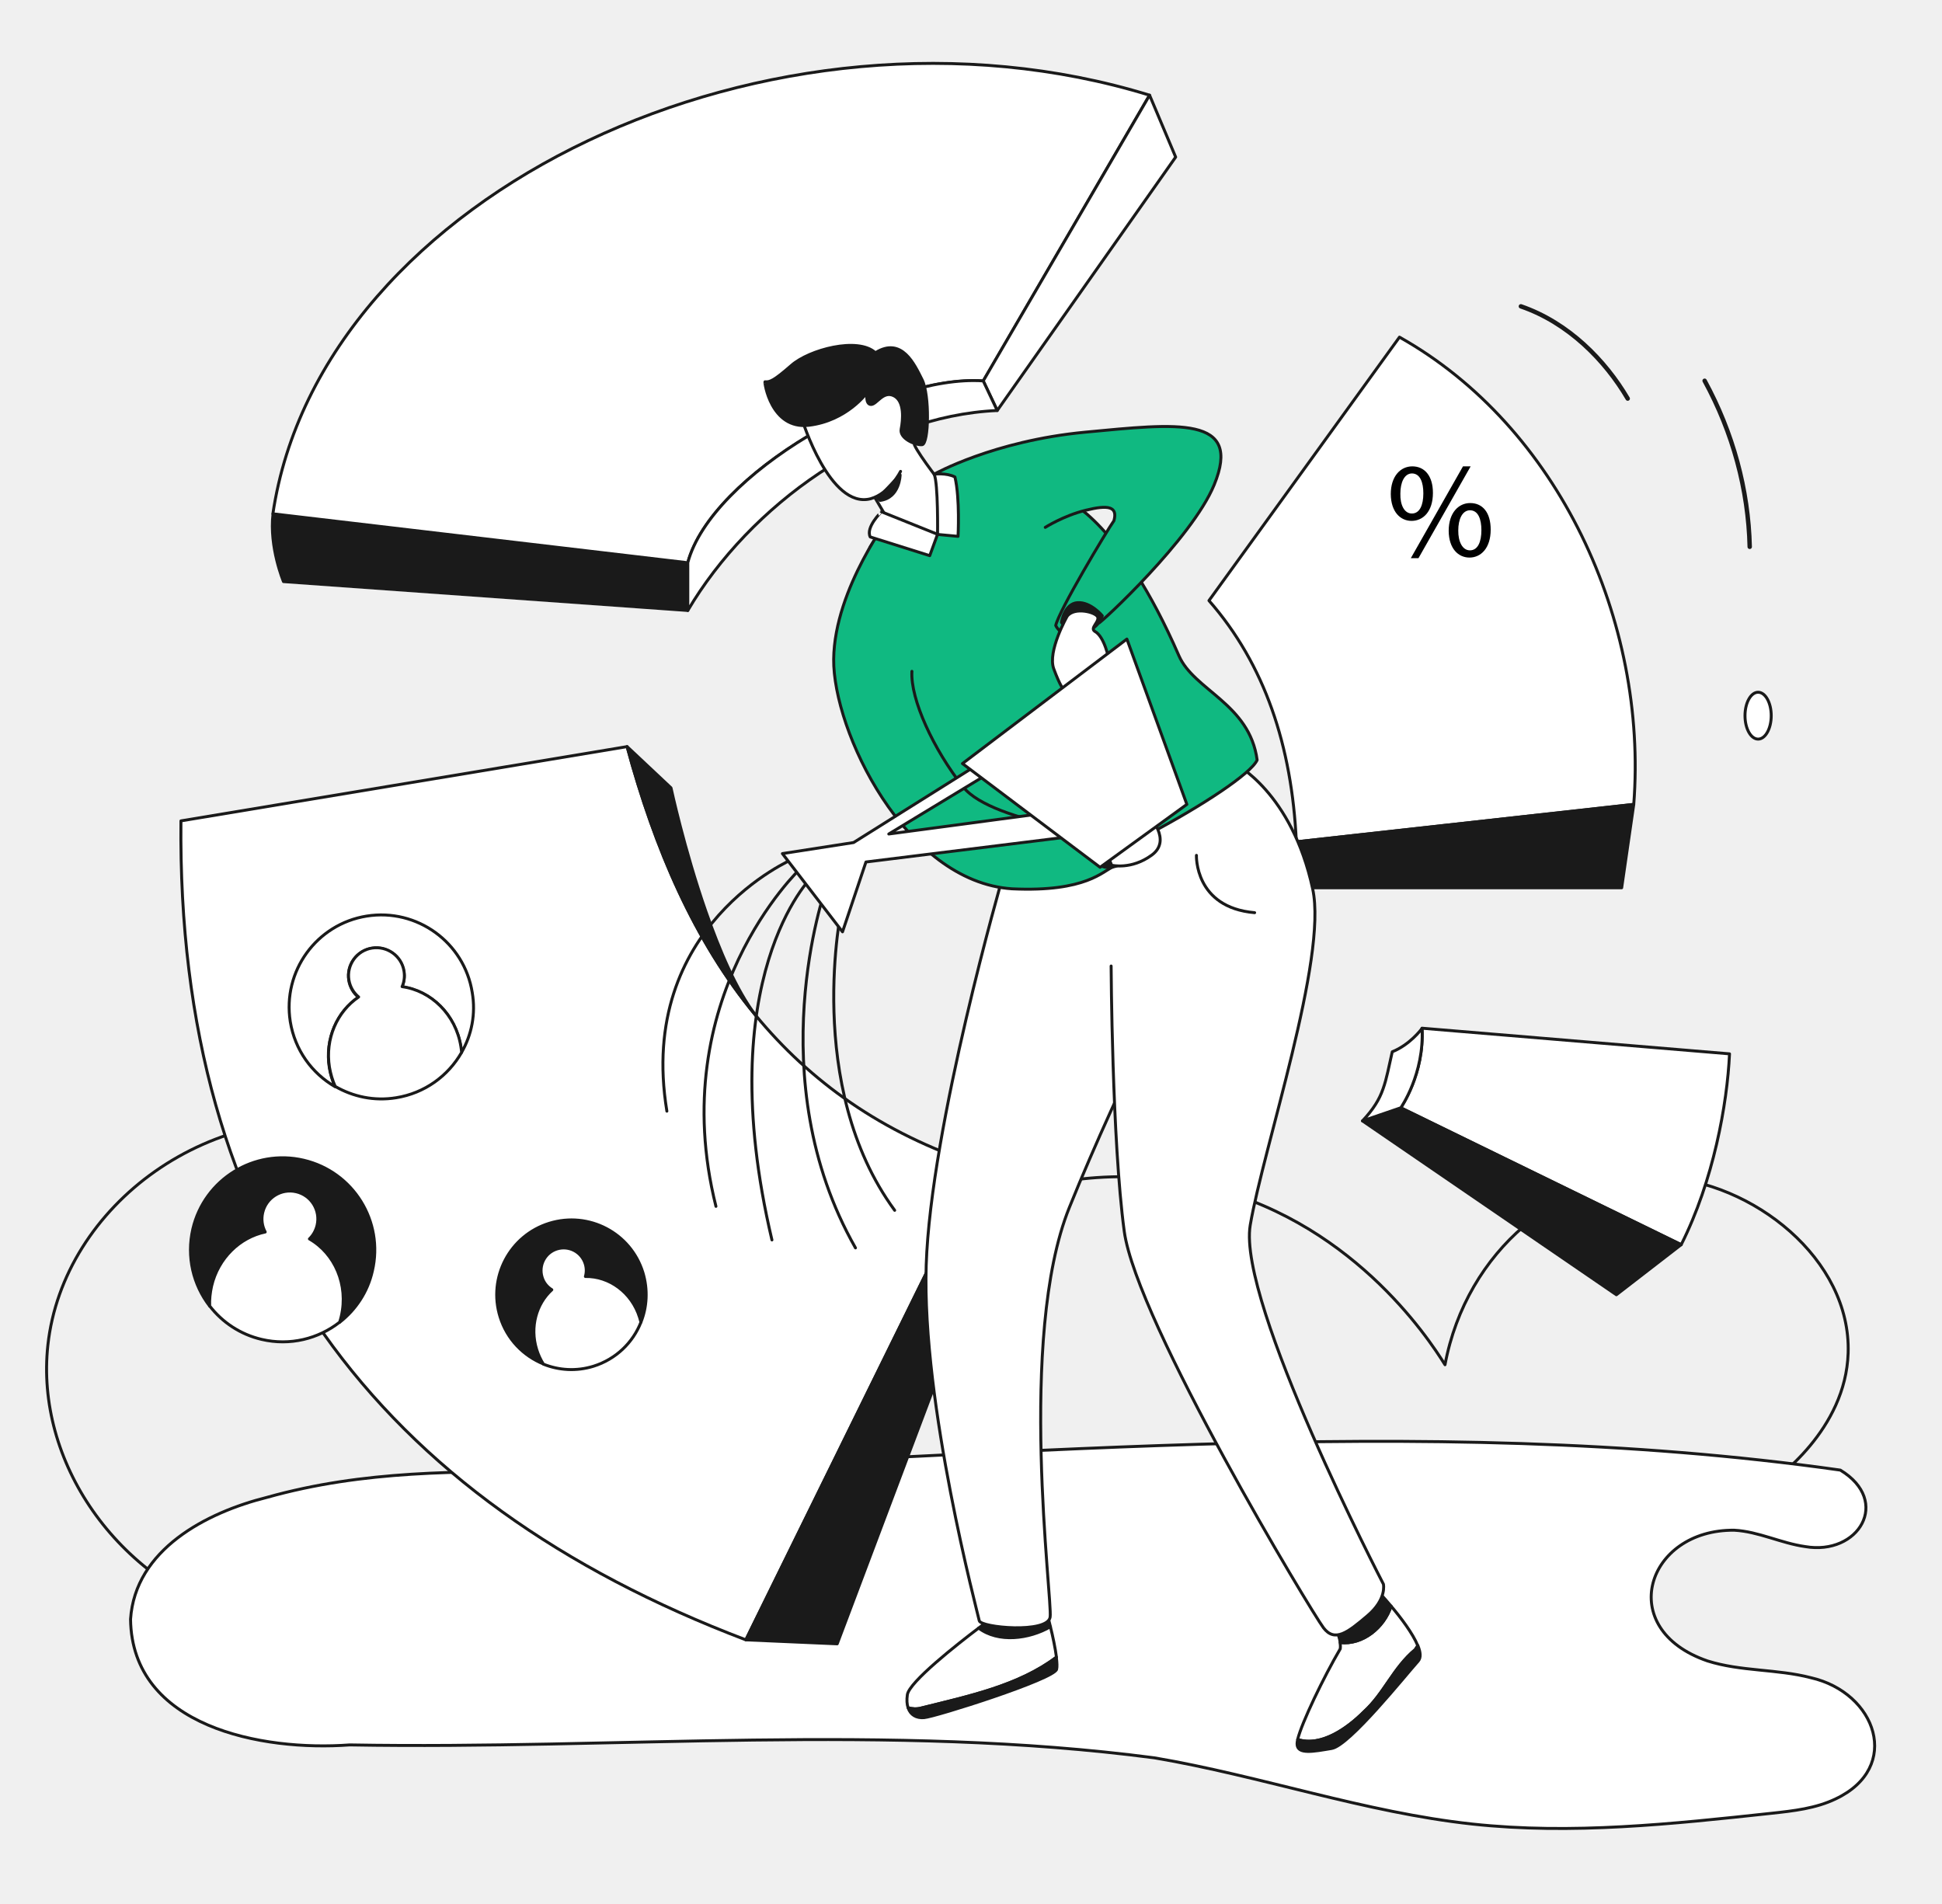
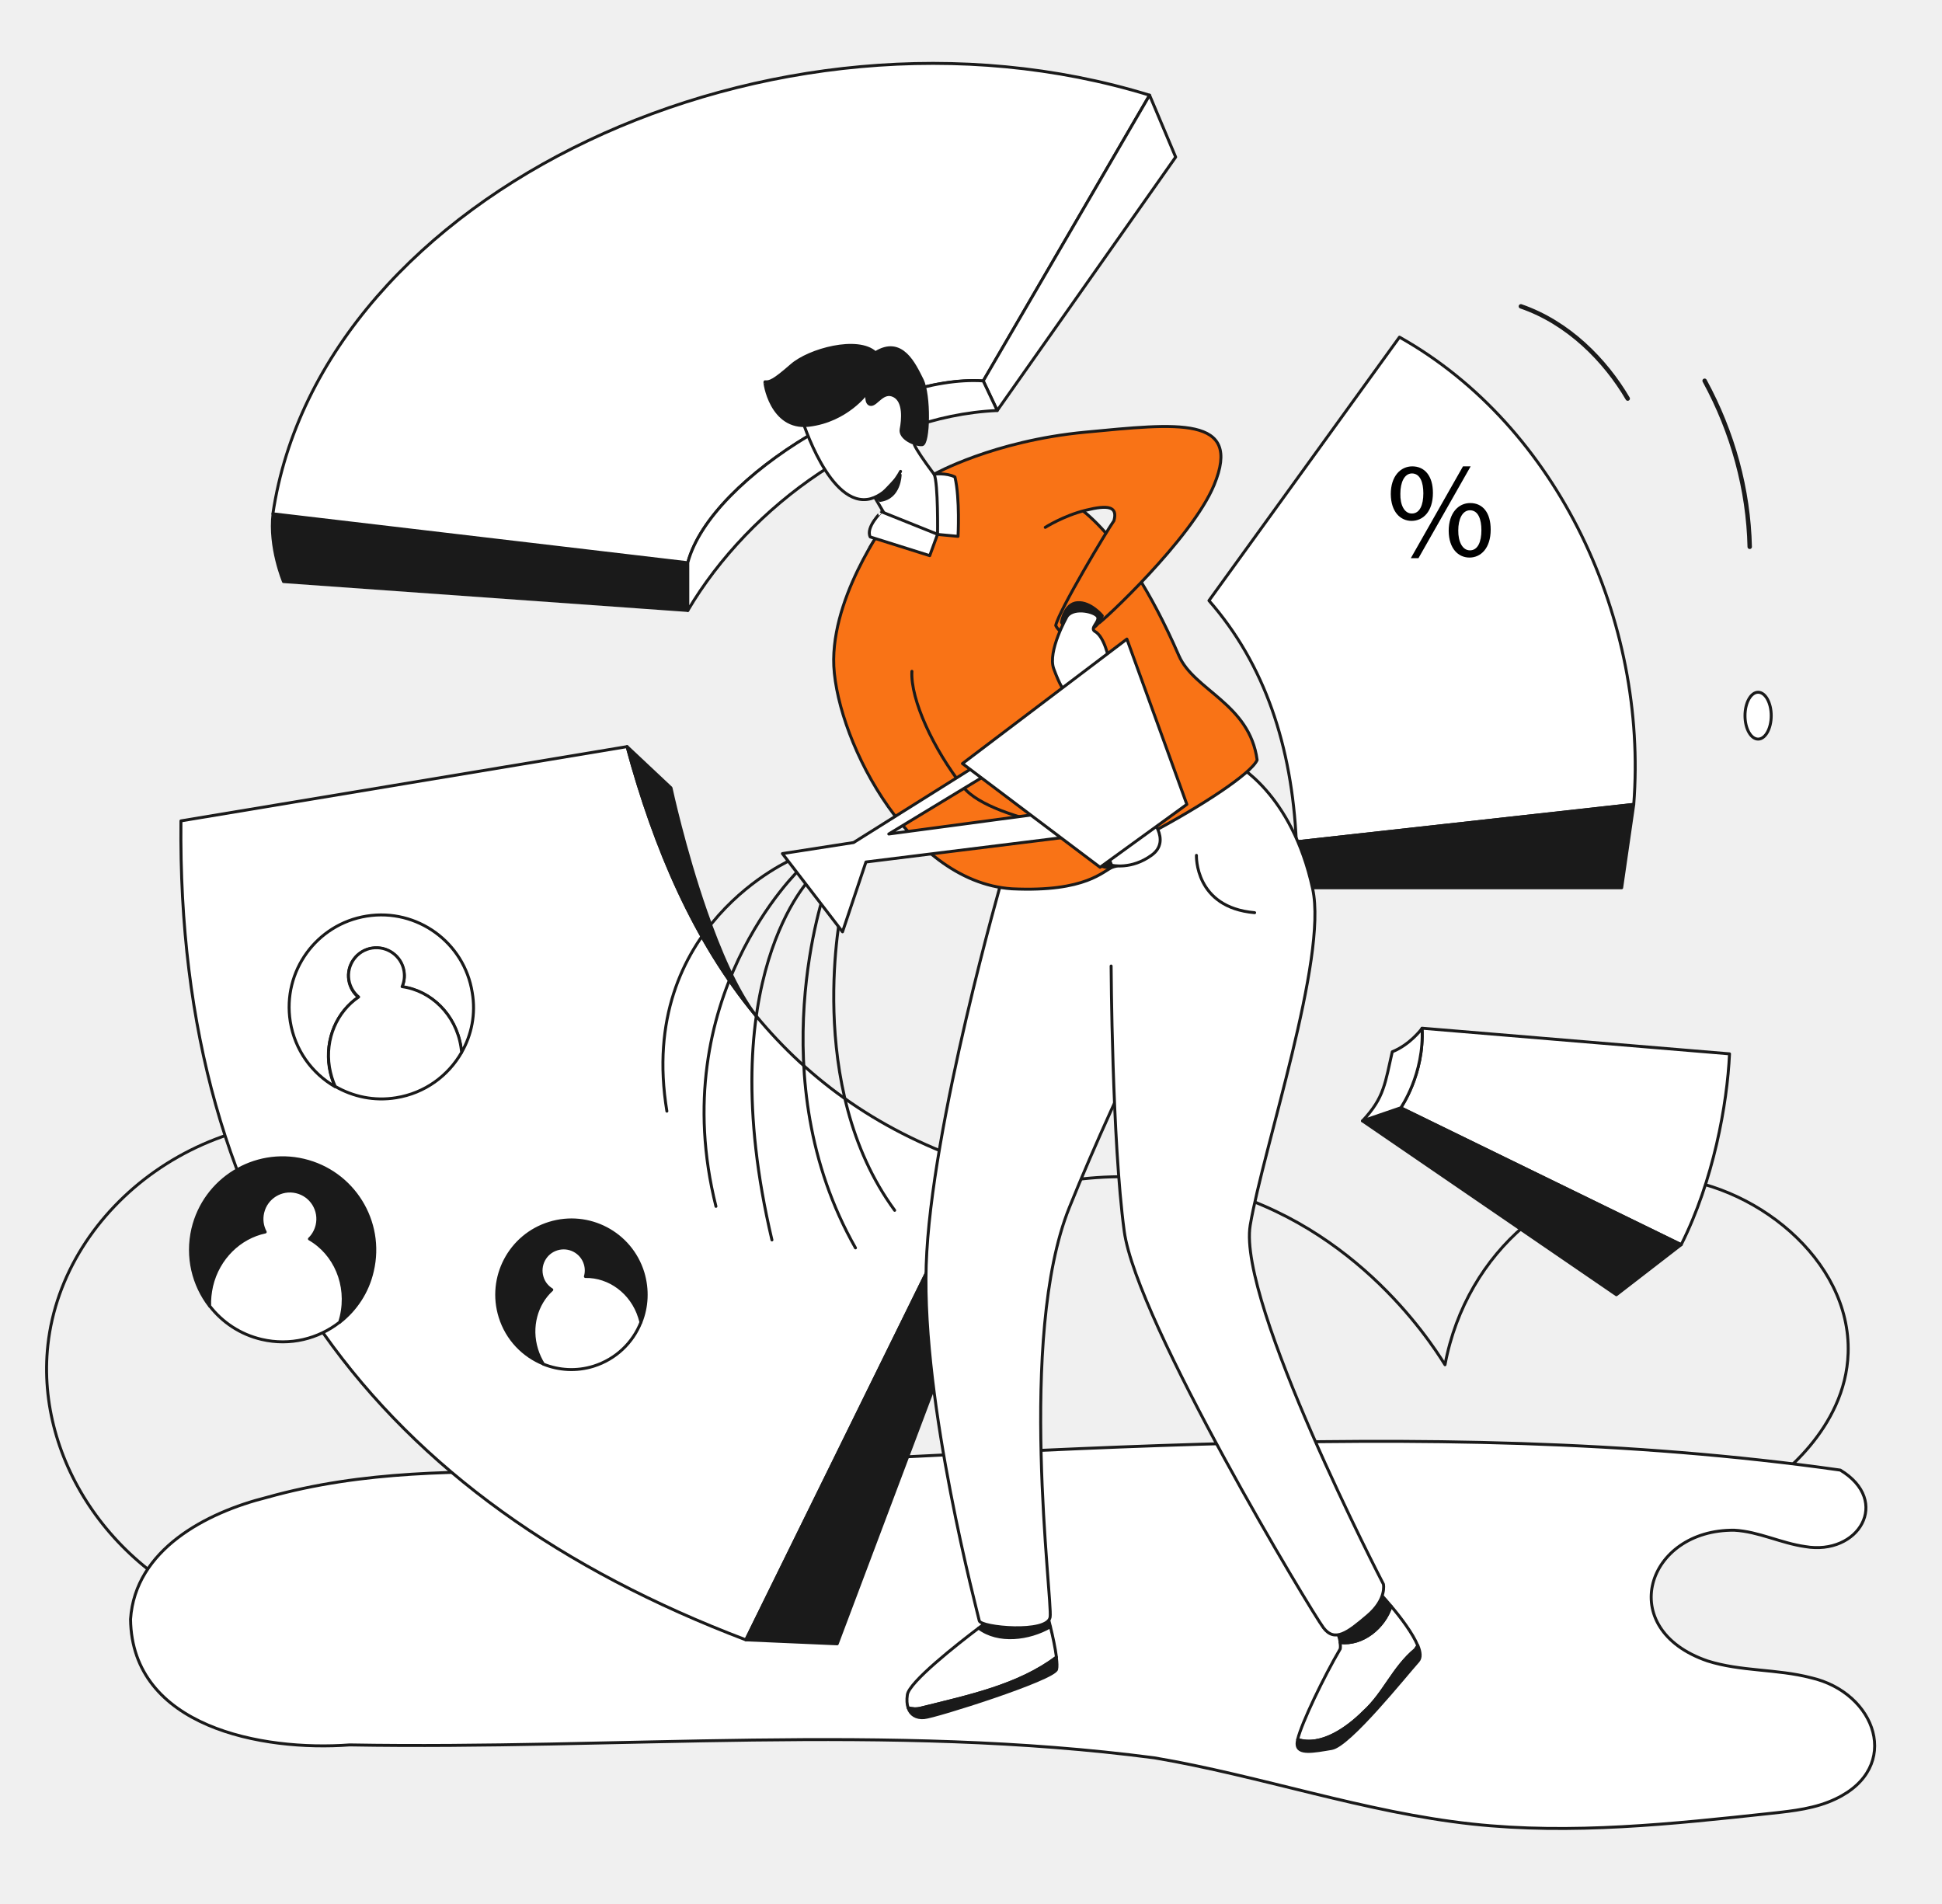
<svg xmlns="http://www.w3.org/2000/svg" version="1.1" id="Layer_1" x="0px" y="0px" viewBox="0 0 1318 1292" style="enable-background:new 0 0 1318 1292;" xml:space="preserve">
  <style type="text/css">
	.st0{fill:none;stroke:#1A1A1A;stroke-width:2;stroke-linecap:round;stroke-linejoin:round;stroke-miterlimit:10;}
	.st1{fill:#FFFFFF;stroke:#1A1A1A;stroke-width:2;stroke-linecap:round;stroke-linejoin:round;stroke-miterlimit:10;}
	.st2{fill:#1A1A1A;stroke:#1A1A1A;stroke-width:2;stroke-linecap:round;stroke-linejoin:round;stroke-miterlimit:10;}
	.st3{fill:none;stroke:#1A1A1A;stroke-width:3;stroke-linecap:round;stroke-linejoin:round;stroke-miterlimit:10;}
- 	.st4{fill:#10B981;stroke:#1A1A1A;stroke-width:2;stroke-linecap:round;stroke-linejoin:round;stroke-miterlimit:10;}
+ 	.st4{fill:#F97316;stroke:#1A1A1A;stroke-width:2;stroke-linecap:round;stroke-linejoin:round;stroke-miterlimit:10;}
</style>
  <g>
    <path class="st0" d="M165.3,1098.7c-87-26-141.4-107.5-132.8-185.9C42.8,818.5,143,742.2,253,764.2c92.1,54,184.2,108,276.2,162   c67.4-96.6,180.1-144.7,284.2-122.1c102.3,22.2,155.9,103.8,167.3,122.1c14.5-77.7,79.6-130.5,146.1-127.4   c62.9,2.9,129.6,55.8,127.5,119.5c-1.7,52-48.4,85.2-55.8,90.3C854.1,1038.6,509.7,1068.6,165.3,1098.7z" />
    <path class="st1" d="M181.2,1016.2c-41.3,10.3-89.5,35.5-92.6,82.7c0.9,73.2,89.3,89.7,148.7,85.3c181.8,3.2,365.7-14.9,546.3,8.8   c72.4,12.3,142.6,37,215.6,44.9c67.5,7.3,135.6,0,203.1-7.3c14.9-1.6,30.1-3.3,43.6-9.8c45.2-21.4,27.6-72.1-16.9-82.2   c-23-6-47.6-4.2-70.2-11.4c-63.4-21.8-41.2-89.4,18.3-88.7c16.4,0.9,31.7,8.8,48,11.1c36.3,6.3,58.7-30.8,23.9-51.9   c-286.8-40.6-581.8-6.5-870.5,0.9C311.1,998.7,247.1,997.7,181.2,1016.2z" />
    <g>
      <path class="st2" d="M466.8,381.8v32.5l-274.4-19.6c0,0-9.8-23.3-7.1-46L466.8,381.8z" />
      <path class="st1" d="M780.2,64.6l-112.9,194c-66.1-4.7-184.6,63.7-200.5,123.3l-281.6-33.2C217.5,130.5,525.2-13.8,780.2,64.6z" />
      <polygon class="st1" points="797.9,106.6 676.8,278.6 667.3,258.5 780.2,64.6   " />
      <path class="st1" d="M676.8,278.6c-83.8,3.7-167.9,64.3-210,135.7v-32.5c15.9-59.6,134.4-128,200.5-123.3L676.8,278.6z" />
    </g>
    <g>
      <path class="st1" d="M664.7,790.7l-158.5,322.2c-249.7-94.8-386.3-273.6-383.4-555.8l302.8-50.4c18.8,69.5,45.8,132.1,87.2,182.3    c37,44.9,85.6,80,150.3,101.2C663.6,790.4,664.1,790.6,664.7,790.7z" />
      <polygon class="st2" points="685,805.5 568.2,1115.6 506.2,1112.9 664.7,790.7   " />
      <path class="st2" d="M512.8,689c-41.4-50.2-68.3-112.8-87.2-182.3l29.8,28c0,0,8.9,41.5,23.6,83.7C488.3,645,499.8,672,512.8,689z    " />
    </g>
    <g>
      <path class="st1" d="M1108.8,545.9l-229,25.4c-3-65-21.4-120.4-59.3-163.7l129.3-178.8C1057.8,289.5,1118.4,421.4,1108.8,545.9z" />
      <polygon class="st2" points="1108.8,545.9 1100.6,602.5 879.8,602.5 879.8,571.3   " />
    </g>
    <path class="st1" d="M1173.8,715.2c-1.6,34.3-10.9,86-32.8,129.5l-190.4-92.9c0,0,16.2-23,14.5-54L1173.8,715.2z" />
    <polygon class="st2" points="1141,844.7 1097,878.7 924.7,760.7 950.7,751.8  " />
    <path class="st1" d="M950.7,751.8l-26,8.9c7.5-8,11.4-14.5,13.9-21.6c2.6-7.2,3.9-14.9,6.3-25.3c11.8-4.7,19.8-15.2,20.2-15.9l0,0   C966.8,728.8,950.7,751.8,950.7,751.8z" />
    <g>
      <path class="st1" d="M313.2,714.3c-0.1-1.3-0.3-2.7-0.5-4c-3.5-21.8-20.2-37.9-39.9-40.5c1.4-3.2,1.9-6.8,1.3-10.5    c-1.7-10.3-11.4-17.4-21.7-15.7c-10.3,1.6-17.4,11.4-15.7,21.7c0.8,4.7,3.2,8.7,6.6,11.5c-14.5,9.8-22.9,28.3-19.8,47.7    c0.7,4.6,2.1,9,3.9,13c-15.7-9.1-27.3-24.9-30.4-44.2c-5.4-34.1,17.8-66.2,51.9-71.6c34.1-5.4,66.2,17.8,71.6,51.9    C323,688.1,320.1,702.4,313.2,714.3z" />
      <path class="st1" d="M312.8,710.2c0.2,1.3,0.4,2.7,0.5,4c-9.1,15.9-25,27.7-44.5,30.8c-14.8,2.4-29.2-0.7-41.3-7.7    c-1.8-4-3.1-8.4-3.9-13c-3.1-19.4,5.2-37.8,19.8-47.7c-3.4-2.8-5.8-6.8-6.6-11.5c-1.7-10.3,5.4-20.1,15.7-21.7    c10.3-1.6,20.1,5.4,21.7,15.7c0.6,3.7,0.1,7.3-1.3,10.5C292.6,672.3,309.3,688.5,312.8,710.2z" />
    </g>
    <g>
      <path class="st2" d="M230.5,897.4c0.4-1.3,0.8-2.6,1.1-3.9c5-21.5-4.3-42.7-21.6-52.6c2.5-2.4,4.4-5.6,5.2-9.2    c2.4-10.2-3.9-20.4-14.1-22.8c-10.2-2.4-20.4,3.9-22.8,14.1c-1.1,4.6-0.4,9.3,1.7,13.2c-17.2,3.6-31.9,17.5-36.4,36.7    c-1.1,4.5-1.5,9.1-1.3,13.5c-11.1-14.4-15.8-33.4-11.4-52.4c7.9-33.6,41.6-54.5,75.2-46.6c33.6,7.9,54.5,41.5,46.6,75.2    C249.5,876.8,241.4,888.9,230.5,897.4z" />
      <path class="st1" d="M231.6,893.4c-0.3,1.3-0.7,2.6-1.1,3.9c-14.4,11.3-33.7,16.2-52.9,11.7c-14.6-3.4-26.8-11.7-35.3-22.7    c-0.2-4.4,0.3-8.9,1.3-13.5c4.5-19.1,19.2-33.1,36.4-36.7c-2.1-3.9-2.8-8.5-1.7-13.2c2.4-10.2,12.6-16.5,22.8-14.1    c10.2,2.4,16.5,12.6,14.1,22.8c-0.9,3.7-2.7,6.8-5.2,9.2C227.3,850.7,236.6,872,231.6,893.4z" />
    </g>
    <g>
      <path class="st2" d="M435,897.3c-0.2-1.1-0.5-2.1-0.9-3.2c-5.3-17.1-20.6-28.1-36.7-27.9c0.8-2.7,0.8-5.7-0.1-8.6    c-2.5-8.1-11.1-12.6-19.2-10.1c-8.1,2.5-12.6,11.1-10.1,19.2c1.1,3.7,3.6,6.6,6.6,8.5c-10.5,9.6-15.1,25.3-10.3,40.5    c1.1,3.6,2.7,7,4.6,10c-13.6-5.5-24.8-16.8-29.5-32c-8.3-26.7,6.6-55.2,33.4-63.5c26.8-8.3,55.2,6.6,63.5,33.4    C439.8,875.2,439.1,887,435,897.3z" />
      <path class="st1" d="M434.1,894.1c0.3,1.1,0.6,2.1,0.9,3.2c-5.4,13.8-16.9,25.1-32.2,29.9c-11.6,3.6-23.5,2.8-34-1.4    c-1.9-3-3.5-6.4-4.6-10c-4.7-15.2-0.2-31,10.3-40.5c-3.1-1.9-5.5-4.8-6.6-8.5c-2.5-8.1,2-16.7,10.1-19.2c8.1-2.5,16.7,2,19.2,10.1    c0.9,2.9,0.9,5.9,0.1,8.6C413.5,866,428.8,877.1,434.1,894.1z" />
    </g>
    <path class="st3" d="M1032.2,207.9c32.3,11.1,57.3,36.7,72.5,62.6" />
    <path class="st3" d="M1156.9,258.4c19.2,35.2,29.7,73.9,30.6,112.7" />
    <ellipse class="st1" cx="1193.2" cy="485.7" rx="8.9" ry="15.9" />
    <g>
      <path class="st2" d="M712.9,1104c-1.4-6.1-2.7-10.8-2.7-10.8l-39.5,6.8c0,0-2.5,1.9-6.5,4.9C677.5,1115,698.5,1112.4,712.9,1104z" />
      <path class="st1" d="M625.1,1159.2c32.6-8.1,66.3-15.2,91.9-34.5c-0.8-6.2-2.5-14.3-4.1-20.7c-14.5,8.4-35.4,11-48.7,0.9    c-14.3,10.8-47.3,36.7-48.4,45.3c-0.5,3.5-0.3,6.4,0.5,8.8C619.1,1159.8,622.1,1160,625.1,1159.2z" />
      <path class="st2" d="M625.1,1159.2c-3,0.8-6,0.6-8.8-0.2c1.6,4.9,5.7,7.1,10.8,6.7c7.7-0.6,88.2-26.1,90-32.8    c0.4-1.6,0.3-4.5-0.2-8.2C691.4,1144,657.7,1151.1,625.1,1159.2z" />
      <path class="st1" d="M925.7,1161.7c13.7-12.4,19.9-29.8,34.8-42.2c0.6-0.9,1.2-1.8,1.7-2.7c-3.4-8.3-11.5-19-18.1-26.8    c-4.7,14.6-19.3,26.5-34.6,24.7c0.2,1.4,0.3,2.9,0.1,4.3c-11.2,19.1-26.2,50.2-28.9,61.5C896.8,1185.7,914.7,1172.7,925.7,1161.7z    " />
      <path class="st2" d="M960.5,1119.5c-14.9,12.4-21.1,29.8-34.8,42.2c-11,11-28.9,24-45,18.9c-0.3,1.2-0.4,2.2-0.4,2.9    c0,7.5,11.5,5.1,23.5,3.1c12-2,50-49.6,58.7-59.3c2-2.3,1.6-6-0.2-10.5C961.7,1117.7,961.1,1118.6,960.5,1119.5z" />
      <path class="st2" d="M944.1,1090c-5.2-6.2-9.3-10.5-9.3-10.5l-29.7,23.4c0,0,3.6,5.4,4.5,11.9    C924.7,1116.5,939.4,1104.6,944.1,1090z" />
      <path class="st1" d="M680.5,595.2c0,0-48.9,169-51.9,263.4c-3,94.4,35.1,236.6,36,241.3s46.3,8.9,48.1-2.4    c1.8-11.2-22.4-190,13-277.9s85-181.7,86.2-191.2s-43.1-79.7-43.1-79.7L680.5,595.2z" />
      <path class="st1" d="M754.1,655.6c0,0,0.6,118.6,8.9,180s127.5,259,135.2,269.1s16.5,3.2,29.8-8.1c13.3-11.2,10.9-21.5,10.9-21.5    S839.7,884,848.5,831.5c8.9-52.5,52.6-181.2,42.4-228.2c-14.2-65.8-53-85.1-53-85.1l-99.2,27.7" />
      <path class="st4" d="M724.2,339.6c0,0,36.4,14.6,75.9,105.4c10.2,23.5,48,32.6,53.1,70.8c-8.4,18.6-132.4,86.9-159.4,82    c-49.1-55.3-106.1-135.5-106.2-178.3s2.9-48.2,2.9-48.2s23.4-39.1,51.7-49.7C670.6,311,724.2,339.6,724.2,339.6z" />
      <path class="st4" d="M605.3,348.7c0,0-39,50.3-39.5,98.7s48.4,151,121,155.8c50.8,2.4,62-12.4,68.5-14.8    c1.2-17.1,9.4-20.1,9.4-20.1s-90.9-8.9-111-34.2c-20.1-25.4-35.9-59.5-34.8-78.5" />
      <path class="st2" d="M743,568.6c0,0-5.1,23,12.2,19.8s11.5-20.9,5-22.1C753.8,565.1,743,568.6,743,568.6z" />
      <path class="st1" d="M754.5,587.2c0,0,13.3,3.3,27.2-6.9c13.9-10.2-2-26.6-2-26.6s-12.6,16.4-22.6,17.5S754.5,587.2,754.5,587.2z" />
      <path class="st1" d="M611.2,319.9c0,0-7.4,15-20.4,18.6c-27.7,7.1-46.5-54-46.5-54l51.5-33.9c0,0,23.3,17.7,24.8,18.6    c1.5,0.9,0,27.4,0,32.7c3.2,7.4,20.7,29.5,20.7,29.5l-5,31.3l-33.1-9.1l-9.3-15.7" />
      <path class="st2" d="M610.9,322.3c0,0-0.2,15.6-13.6,17.3c-1.4-1.5-1.4-1.5-1.4-1.5L610.9,322.3z" />
      <path class="st2" d="M519.2,259.1c-0.6-0.1,4,32.6,29.8,29.5c25.8-3.1,39.4-22.1,39.4-22.1s-1.2,7.9,2.7,8    c3.9,0.1,8.2-9.6,15.6-5.9s6.1,16.5,4.9,22.7c-1.2,6.2,9.6,10.9,14.2,10.5c4.6-0.4,5.2-33.8,0-44.1c-5.2-10.3-13.7-29.5-31.7-18.3    c-11.8-10.9-44.9-2.1-57,8.6C525.1,258.5,522.4,259.4,519.2,259.1z" />
      <path class="st4" d="M634,321.8c0,0,40.1-22.6,102.5-28.5s107-11.5,87.5,35.8c-15.1,36.6-77.2,94.1-78.7,94.1    c-7.8,9-23.8,11.4-28.8,1.3c2.1-10,34.8-64.5,39.5-71.1c2.7-9.7-3.8-10.9-19.2-7.1c-15,3.7-27.4,11.6-27.4,11.6" />
      <path class="st2" d="M720.4,422.4c0,0,1.9-12.8,10.9-13.4s16.8,8.9,16.8,8.9s-1,4.9-8.1,6.3C733,425.7,721.2,424.9,720.4,422.4z" />
      <path class="st1" d="M590.6,364.4l40.4,12.7l5.3-14.5l-38.1-15.3C598.3,347.3,587.3,357.8,590.6,364.4z" />
      <path class="st1" d="M634,321.8c0,0,8.3-1.1,14.1,1.9c3.5,14.8,2.1,40.3,2.1,40.3l-13.9-1.3C636.3,362.7,636.8,328.2,634,321.8z" />
      <path class="st1" d="M724.3,418.2c0,0-13.6,23.8-9.1,35.8c4.4,11.9,6.4,13.5,6.4,13.5l31-19.9c0,0-2.9-15.7-9.7-19.2    c-3.2-2.3,3.2-6.3,2.1-9.6C743.8,415.4,729.2,411.7,724.3,418.2z" />
      <g>
        <g>
          <path class="st0" d="M571.3,615.6c0,0-26.1,121.3,35.9,205.8" />
          <path class="st0" d="M560.2,603.4c0,0-45.2,128.3,20.4,243.5" />
          <path class="st0" d="M550.9,595.2c0,0-69.1,67.8-27,246.3" />
          <path class="st0" d="M543,589.7c0,0-92.5,87.4-57.1,229" />
          <path class="st0" d="M538.5,582.8c0,0-106.7,45.1-85.9,171.3" />
        </g>
        <polygon class="st1" points="664.7,518.2 579.3,571.8 531,579.3 571.8,632.4 587.7,585 726.3,567.8 717.2,557.6 711,551.6      603.2,566 671.8,524.4    " />
        <g>
          <polygon class="st1" points="653.2,518.2 764.8,433.7 805.5,545.9 746.6,588.6     " />
        </g>
      </g>
    </g>
    <path class="st1" d="M812,580.5c0,0-1.4,35.4,39.5,38.9" />
    <g>
      <g>
        <path d="M972.5,334.5c0,12.7-6.7,19-14.5,19c-7.5,0-14-6-14.1-18.2c0-12.1,6.6-18.8,14.6-18.8C966.9,316.5,972.5,323,972.5,334.5     z M950.4,335c-0.2,7.7,2.7,13.5,7.8,13.5c5.4,0,7.8-5.8,7.8-13.7c0-7.3-2.1-13.5-7.8-13.5C953.1,321.4,950.4,327.4,950.4,335z      M957.5,378.8l35.4-62.3h5.2l-35.4,62.3H957.5z M1011.7,359.4c0,12.7-6.7,19-14.4,19c-7.5,0-14-6-14.1-18.1     c0-12.2,6.6-18.9,14.6-18.9C1006.3,341.4,1011.7,347.9,1011.7,359.4z M989.7,360c-0.1,7.7,2.9,13.5,7.9,13.5     c5.4,0,7.8-5.8,7.8-13.7c0-7.3-2.1-13.5-7.8-13.5C992.4,346.4,989.7,352.4,989.7,360z" />
      </g>
    </g>
  </g>
</svg>
